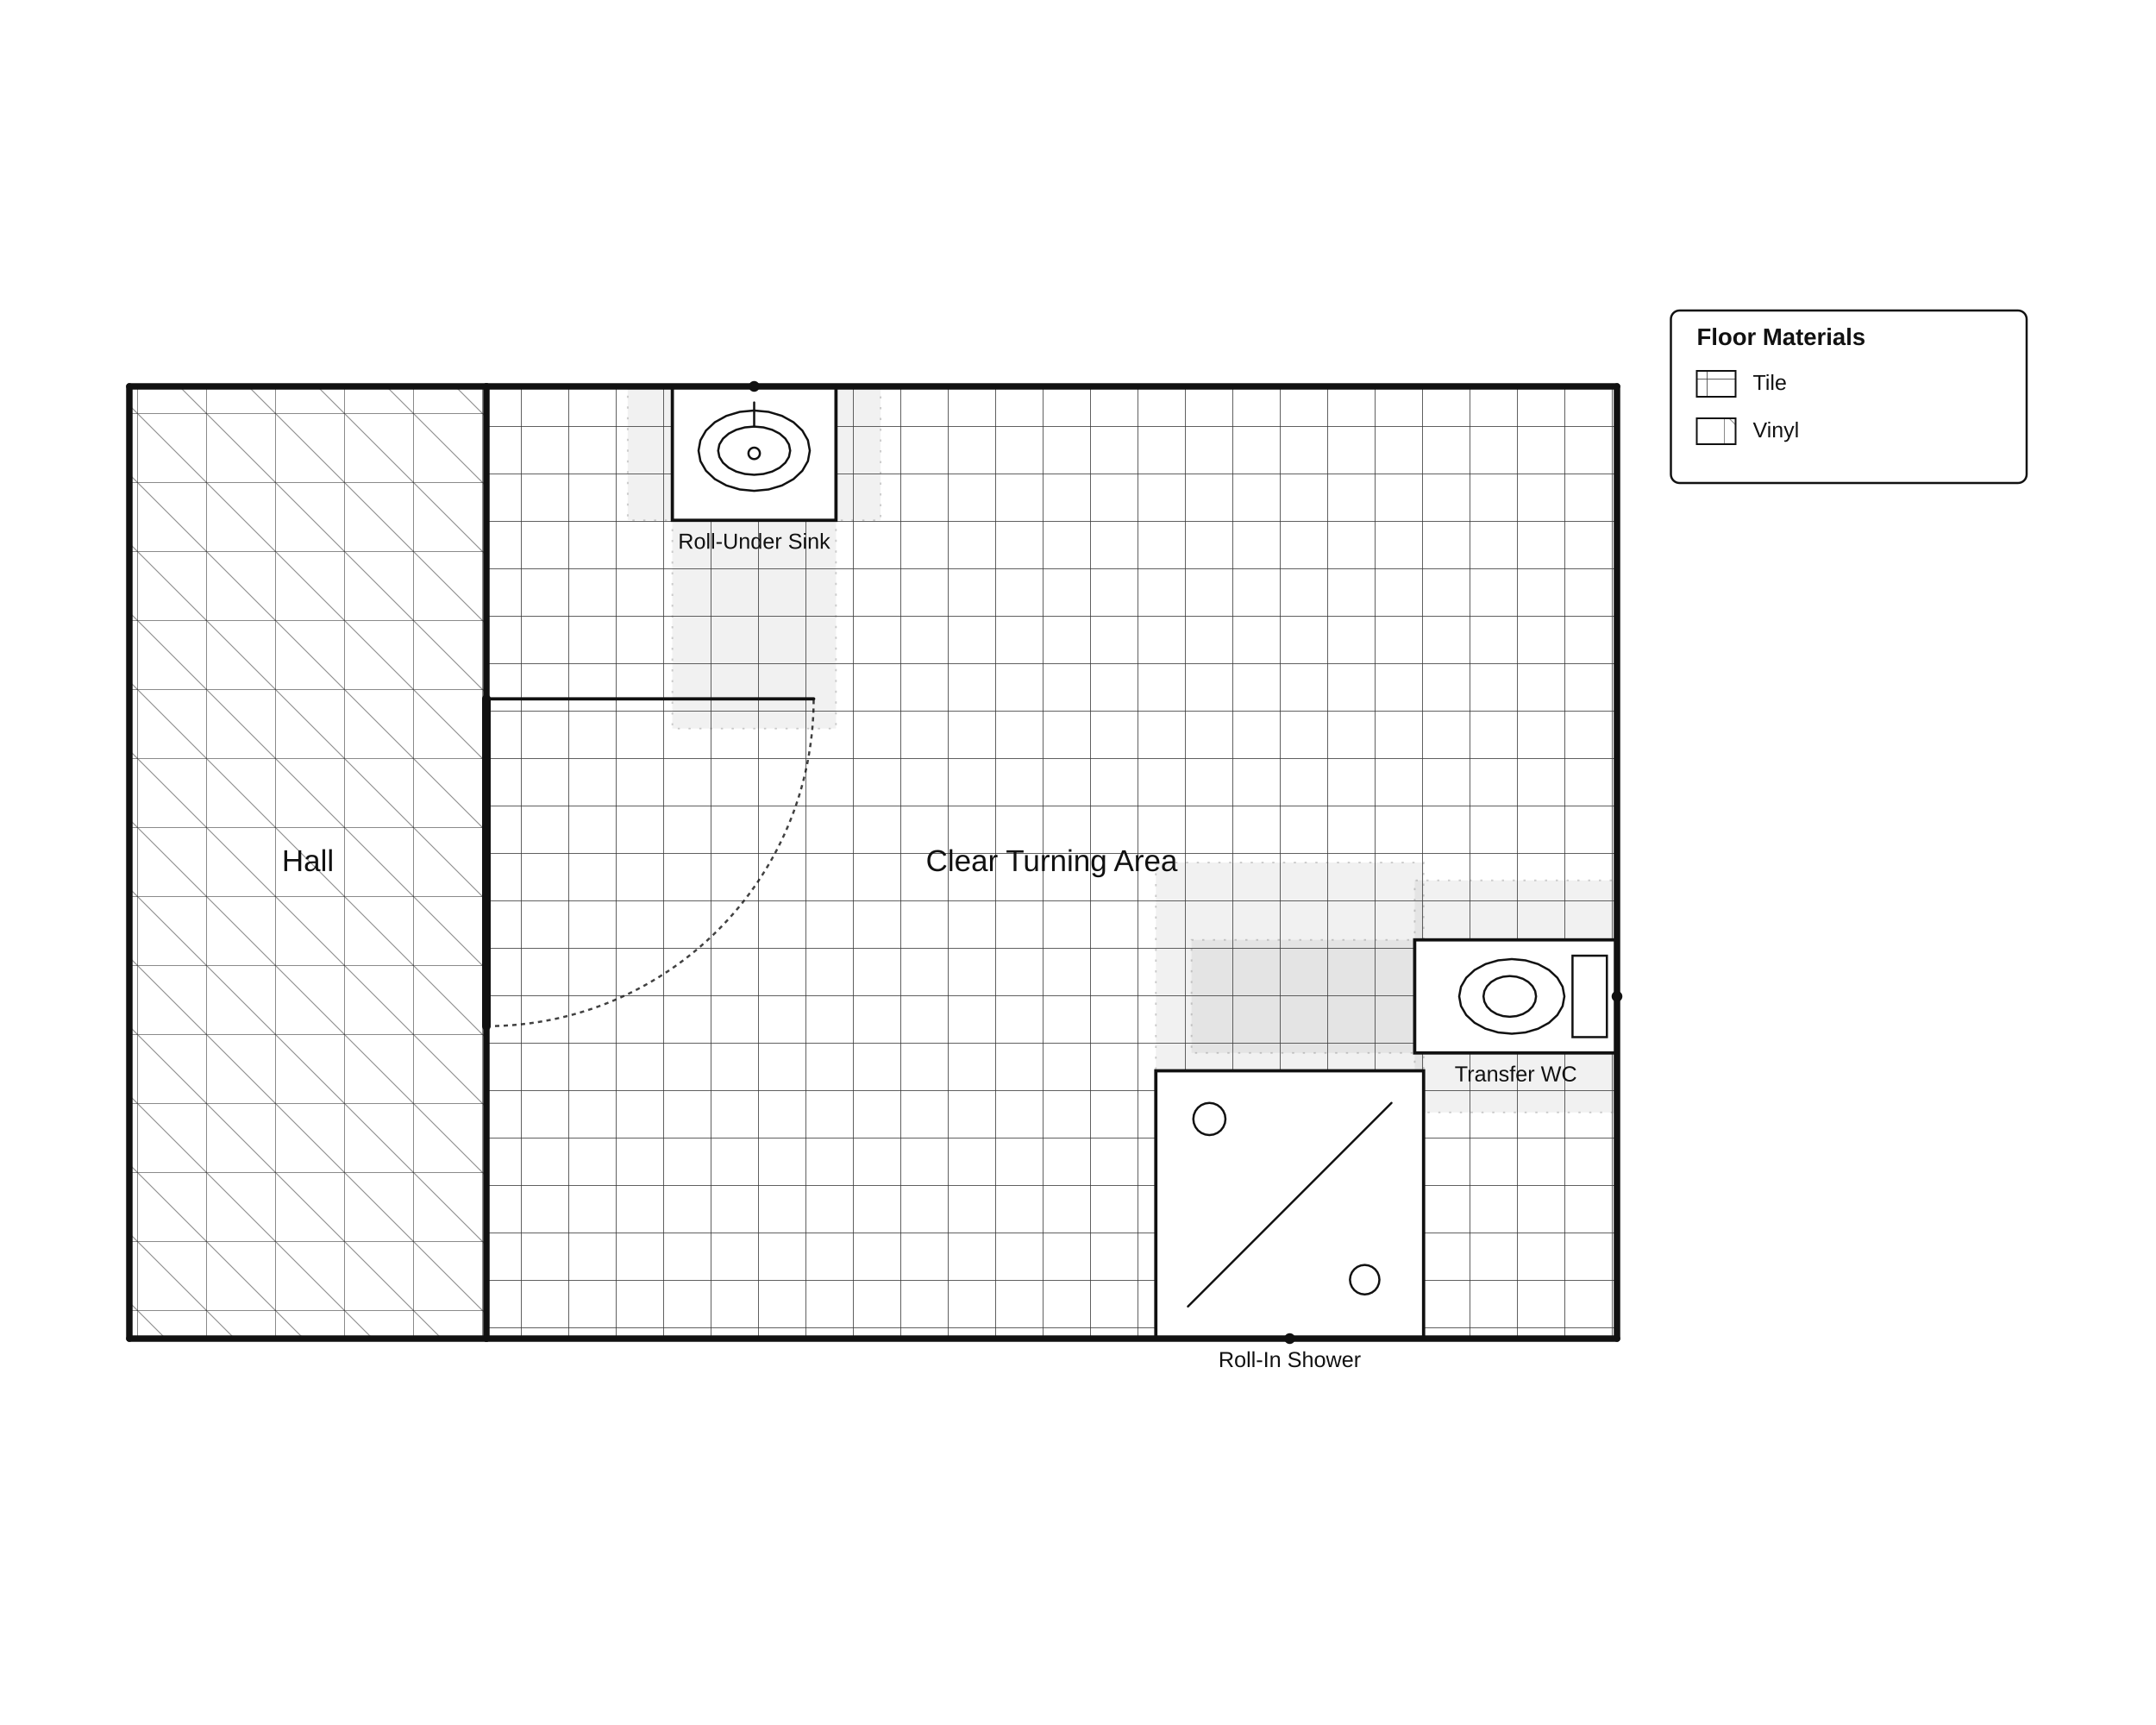
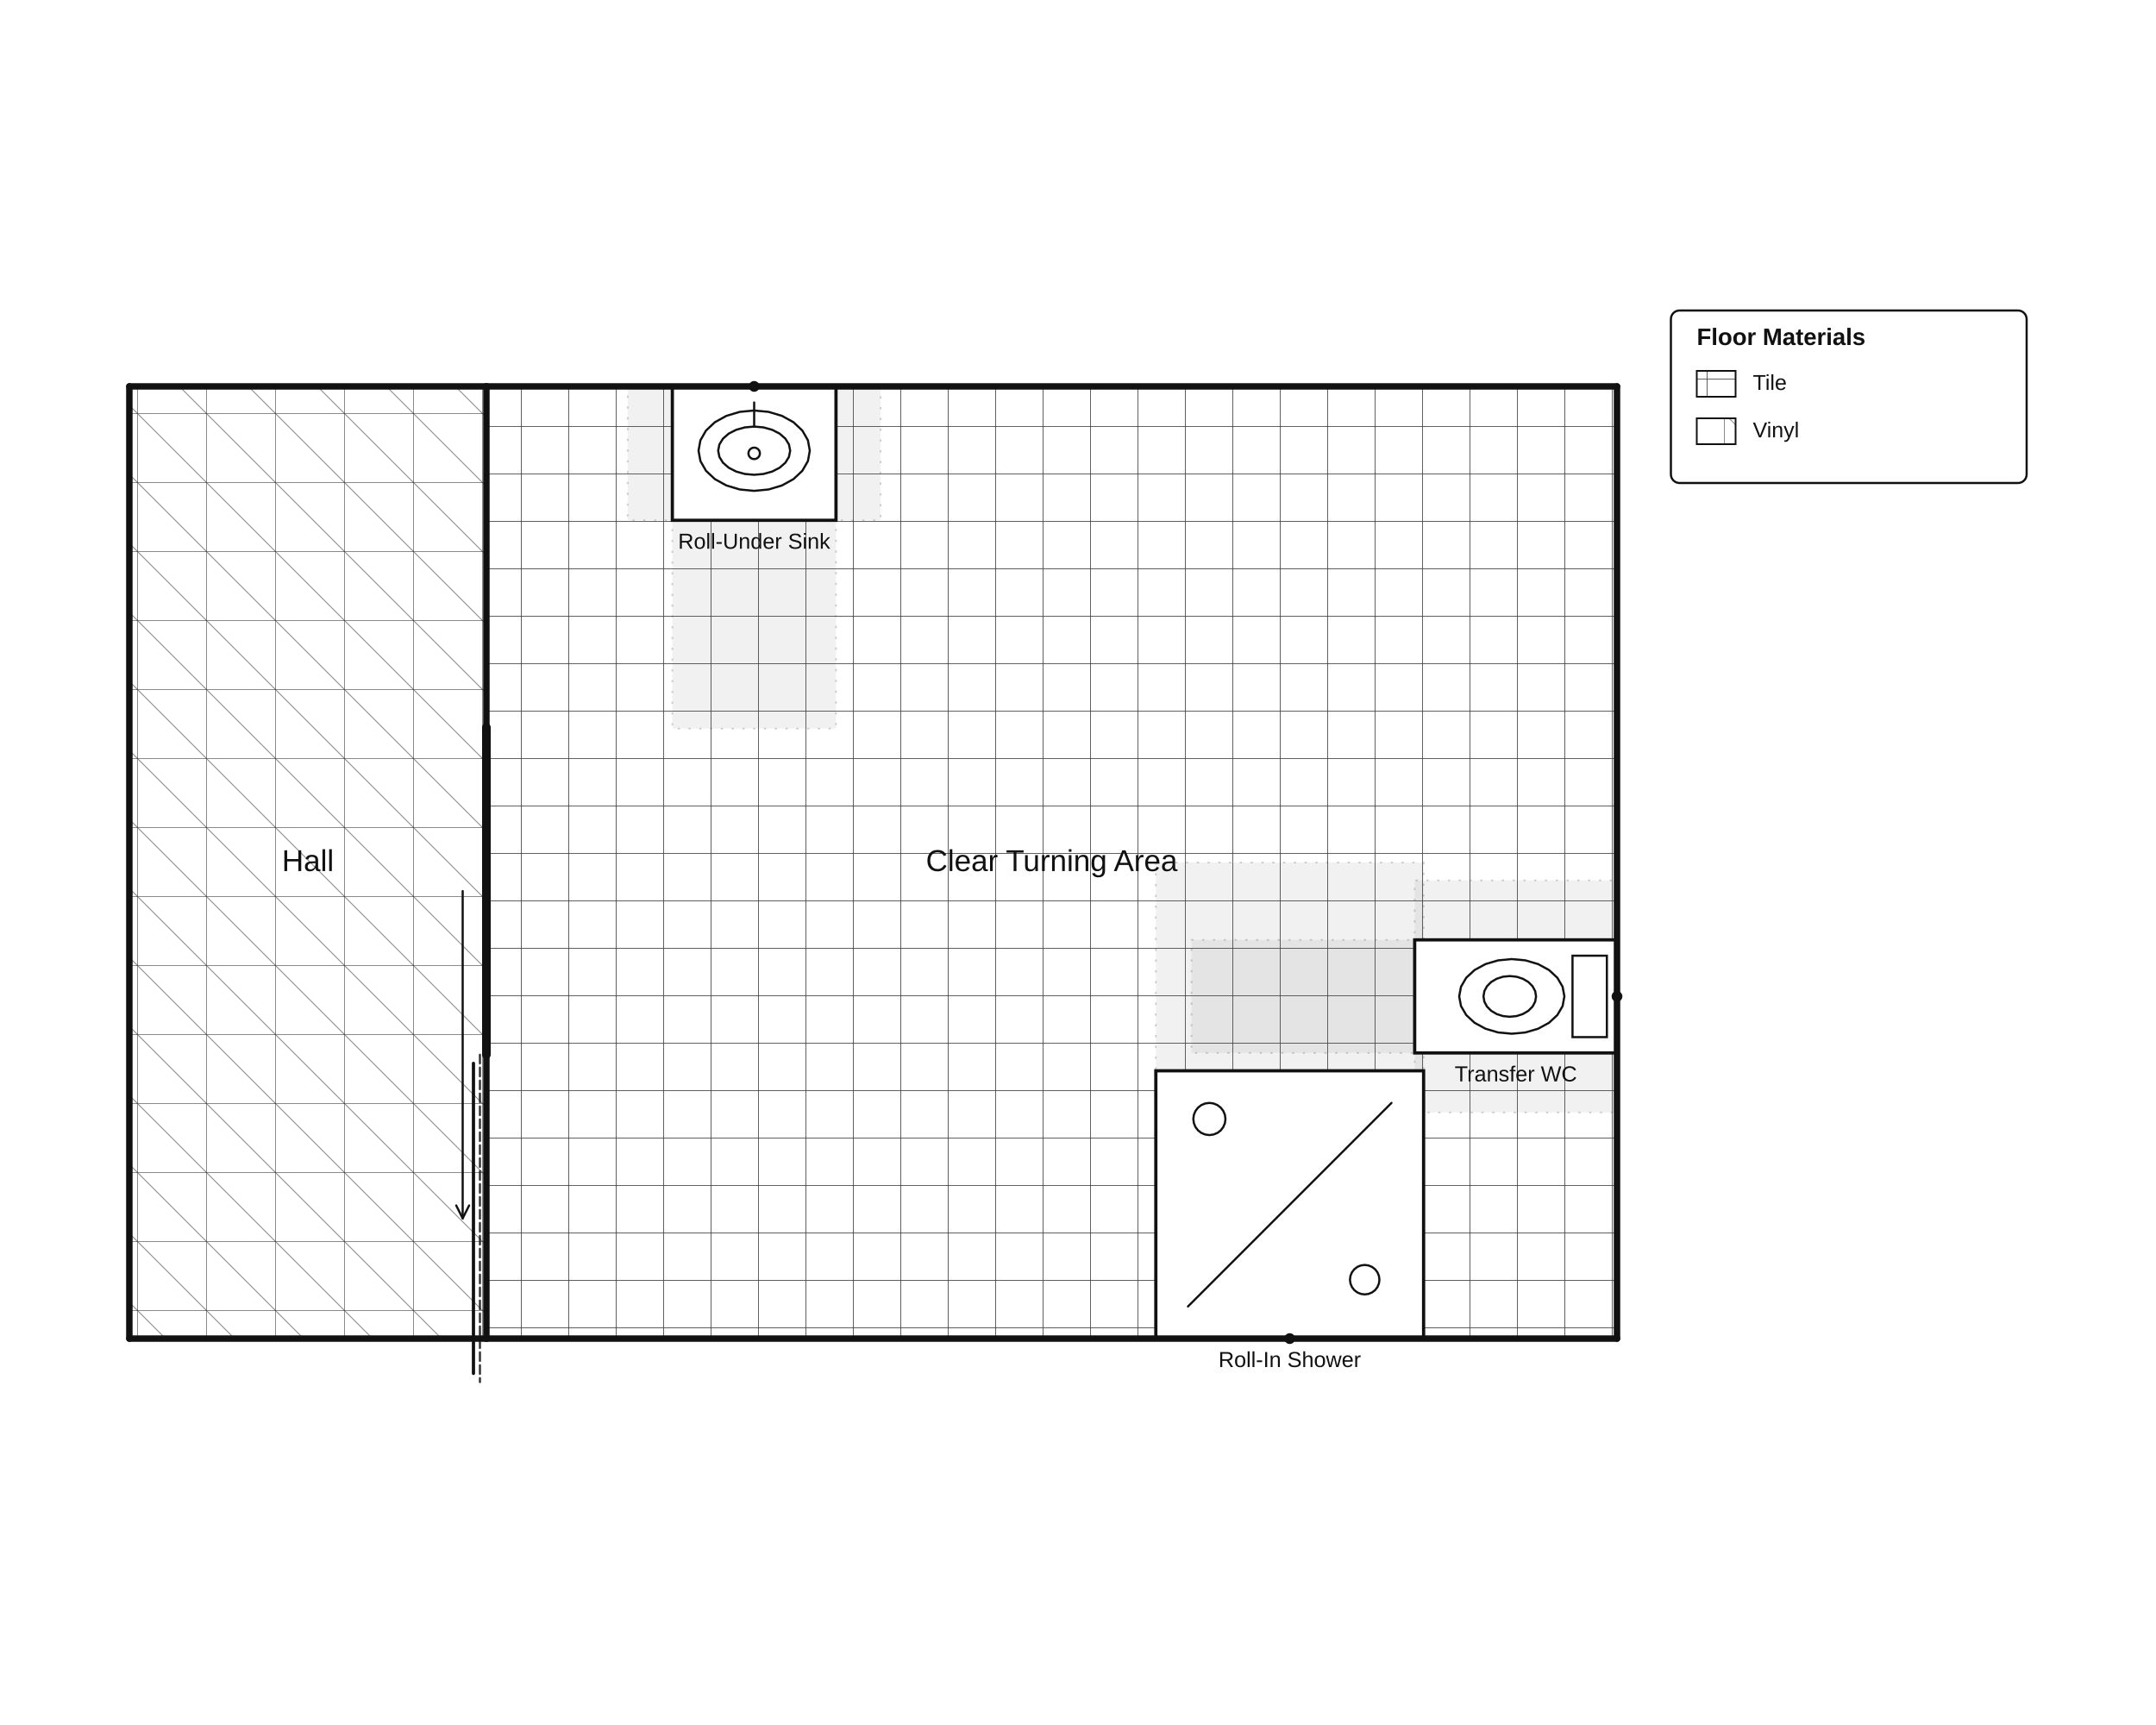
<svg xmlns="http://www.w3.org/2000/svg" width="1000" height="800" viewBox="0 0 1000 800">
  <defs>
    <style>
      .room-label { font-family: Arial, sans-serif; font-weight: 500; }
    </style>
    <pattern id="floor-material-vinyl" patternUnits="userSpaceOnUse" width="32" height="32">
      <rect width="32" height="32" fill="#ffffff" />
      <path d="M 32 0 V 32 M 0 32 H 32" stroke="#111111" stroke-width="0.6" opacity="0.66" />
      <path d="M 0 0 L 32 32" stroke="#111111" stroke-width="0.45" opacity="0.48" />
    </pattern>
    <pattern id="floor-material-tile" patternUnits="userSpaceOnUse" width="22" height="22">
      <rect width="22" height="22" fill="#ffffff" />
      <path d="M 22 0 V 22 M 0 22 H 22" stroke="#111111" stroke-width="0.65" opacity="0.82" />
    </pattern>
  </defs>
  <rect width="1000" height="800" fill="#ffffff" />
  <path d="M 60.00 620.80 L 750.00 620.80 L 750.00 179.20 L 60.00 179.20 Z" fill="none" stroke="#333333" stroke-width="2" stroke-dasharray="8,4" />
  <path d="M 60.00 620.80 L 225.60 620.80 L 225.60 179.20 L 60.00 179.20 Z" fill="url(#floor-material-vinyl)" stroke="#707070" stroke-width="1" />
  <path d="M 225.60 620.80 L 750.00 620.80 L 750.00 179.20 L 225.60 179.20 Z" fill="url(#floor-material-tile)" stroke="#707070" stroke-width="1" />
  <path class="object-clearance" d="M 387.75 241.30 L 311.85 241.30 L 311.85 337.90 L 387.75 337.90 Z" fill="#555555" fill-opacity="0.08" stroke="#555555" stroke-opacity="0.28" stroke-width="0.75" stroke-dasharray="1,4" />
  <path class="object-clearance" d="M 408.45 179.20 L 387.75 179.20 L 387.75 241.30 L 408.45 241.30 Z" fill="#555555" fill-opacity="0.08" stroke="#555555" stroke-opacity="0.28" stroke-width="0.75" stroke-dasharray="1,4" />
  <path class="object-clearance" d="M 311.85 179.20 L 291.15 179.20 L 291.15 241.30 L 311.85 241.30 Z" fill="#555555" fill-opacity="0.08" stroke="#555555" stroke-opacity="0.28" stroke-width="0.75" stroke-dasharray="1,4" />
  <path class="object-clearance" d="M 656.16 488.32 L 656.16 435.88 L 552.66 435.88 L 552.66 488.32 Z" fill="#555555" fill-opacity="0.08" stroke="#555555" stroke-opacity="0.28" stroke-width="0.75" stroke-dasharray="1,4" />
  <path class="object-clearance" d="M 750.00 515.92 L 750.00 488.32 L 656.16 488.32 L 656.16 515.92 Z" fill="#555555" fill-opacity="0.08" stroke="#555555" stroke-opacity="0.28" stroke-width="0.75" stroke-dasharray="1,4" />
  <path class="object-clearance" d="M 750.00 435.88 L 750.00 408.28 L 656.16 408.28 L 656.16 435.88 Z" fill="#555555" fill-opacity="0.08" stroke="#555555" stroke-opacity="0.28" stroke-width="0.75" stroke-dasharray="1,4" />
  <path class="object-clearance" d="M 536.10 496.60 L 660.30 496.60 L 660.30 400.00 L 536.10 400.00 Z" fill="#555555" fill-opacity="0.08" stroke="#555555" stroke-opacity="0.28" stroke-width="0.75" stroke-dasharray="1,4" />
  <g class="fixture fixture-bath-sink" data-object="roll_under_sink" data-catalog-id="builtin.sanitary.sink.wall_hung">
    <path class="fixture-base fixture-bath-sink" d="M 387.75 179.20 L 311.85 179.20 L 311.85 241.30 L 387.75 241.30 Z" fill="#ffffff" stroke="#111111" stroke-width="1.5" />
    <path class="fixture-detail fixture-sink-basin" d="M 323.99 209.01 L 324.87 213.83 L 327.45 218.32 L 331.55 222.18 L 336.90 225.14 L 343.12 227.00 L 349.80 227.64 L 356.48 227.00 L 362.70 225.14 L 368.05 222.18 L 372.15 218.32 L 374.73 213.83 L 375.61 209.01 L 374.73 204.19 L 372.15 199.69 L 368.05 195.83 L 362.70 192.87 L 356.48 191.01 L 349.80 190.38 L 343.12 191.01 L 336.90 192.87 L 331.55 195.83 L 327.45 199.69 L 324.87 204.19 Z" fill="#ffffff" fill-opacity="0.42" stroke="#111111" stroke-width="1" />
    <path class="fixture-detail fixture-sink-inner" d="M 333.10 209.01 L 333.67 211.90 L 335.34 214.60 L 337.99 216.91 L 341.45 218.69 L 345.48 219.81 L 349.80 220.19 L 354.12 219.81 L 358.15 218.69 L 361.61 216.91 L 364.26 214.60 L 365.93 211.90 L 366.50 209.01 L 365.93 206.11 L 364.26 203.42 L 361.61 201.10 L 358.15 199.33 L 354.12 198.21 L 349.80 197.83 L 345.48 198.21 L 341.45 199.33 L 337.99 201.10 L 335.34 203.42 L 333.67 206.11 Z" fill="#ffffff" fill-opacity="0.42" stroke="#111111" stroke-width="1" />
    <path class="fixture-detail fixture-drain" d="M 347.14 210.25 L 347.23 210.94 L 347.50 211.58 L 347.92 212.13 L 348.47 212.55 L 349.11 212.82 L 349.80 212.91 L 350.49 212.82 L 351.13 212.55 L 351.68 212.13 L 352.10 211.58 L 352.37 210.94 L 352.46 210.25 L 352.37 209.56 L 352.10 208.92 L 351.68 208.37 L 351.13 207.95 L 350.49 207.68 L 349.80 207.59 L 349.11 207.68 L 348.47 207.95 L 347.92 208.37 L 347.50 208.92 L 347.23 209.56 Z" fill="#ffffff" fill-opacity="0.42" stroke="#111111" stroke-width="1" />
    <line class="fixture-detail fixture-faucet" x1="349.80" y1="186.65" x2="349.80" y2="197.83" stroke="#111111" stroke-width="1" stroke-linecap="round" />
  </g>
  <circle data-object-origin="roll_under_sink" cx="349.80" cy="179.20" r="2.5" fill="#111111" />
  <g class="fixture fixture-toilet" data-object="comfort_wc" data-catalog-id="builtin.sanitary.toilet.floor_mounted">
    <path class="fixture-base fixture-toilet" d="M 750.00 488.32 L 750.00 435.88 L 656.16 435.88 L 656.16 488.32 Z" fill="#ffffff" stroke="#111111" stroke-width="1.5" />
    <path class="fixture-detail fixture-toilet-tank" d="M 745.31 480.98 L 745.31 443.22 L 729.36 443.22 L 729.36 480.98 Z" fill="#ffffff" fill-opacity="0.42" stroke="#111111" stroke-width="1" />
    <path class="fixture-detail fixture-toilet-bowl" d="M 701.20 444.79 L 694.89 445.38 L 689.00 447.11 L 683.95 449.86 L 680.07 453.45 L 677.64 457.62 L 676.80 462.10 L 677.64 466.58 L 680.07 470.75 L 683.95 474.34 L 689.00 477.09 L 694.89 478.82 L 701.20 479.41 L 707.52 478.82 L 713.40 477.09 L 718.46 474.34 L 722.33 470.75 L 724.77 466.58 L 725.60 462.10 L 724.77 457.62 L 722.33 453.45 L 718.46 449.86 L 713.40 447.11 L 707.52 445.38 Z" fill="#ffffff" fill-opacity="0.42" stroke="#111111" stroke-width="1" />
    <path class="fixture-detail fixture-toilet-water" d="M 700.26 452.66 L 697.11 452.98 L 694.17 453.93 L 691.64 455.43 L 689.70 457.38 L 688.48 459.66 L 688.07 462.10 L 688.48 464.54 L 689.70 466.82 L 691.64 468.77 L 694.17 470.27 L 697.11 471.22 L 700.26 471.54 L 703.42 471.22 L 706.36 470.27 L 708.89 468.77 L 710.83 466.82 L 712.05 464.54 L 712.46 462.10 L 712.05 459.66 L 710.83 457.38 L 708.89 455.43 L 706.36 453.93 L 703.42 452.98 Z" fill="#ffffff" fill-opacity="0.42" stroke="#111111" stroke-width="1" />
  </g>
  <circle data-object-origin="comfort_wc" cx="750.00" cy="462.10" r="2.5" fill="#111111" />
  <g class="fixture fixture-shower" data-object="roll_in_shower" data-catalog-id="builtin.sanitary.shower.size_900x900">
    <path class="fixture-base fixture-shower" d="M 536.10 620.80 L 660.30 620.80 L 660.30 496.60 L 536.10 496.60 Z" fill="#ffffff" stroke="#111111" stroke-width="1.5" />
    <line class="fixture-detail fixture-shower-slope" x1="551.00" y1="605.90" x2="645.40" y2="511.50" stroke="#111111" stroke-width="1" stroke-linecap="round" />
    <path class="fixture-detail fixture-drain" d="M 639.81 593.48 L 639.57 591.71 L 638.89 590.06 L 637.81 588.65 L 636.39 587.56 L 634.74 586.88 L 632.98 586.64 L 631.21 586.88 L 629.56 587.56 L 628.15 588.65 L 627.06 590.06 L 626.38 591.71 L 626.14 593.48 L 626.38 595.24 L 627.06 596.89 L 628.15 598.31 L 629.56 599.39 L 631.21 600.07 L 632.98 600.31 L 634.74 600.07 L 636.39 599.39 L 637.81 598.31 L 638.89 596.89 L 639.57 595.24 Z" fill="#ffffff" fill-opacity="0.42" stroke="#111111" stroke-width="1" />
    <path class="fixture-detail fixture-shower-head" d="M 568.39 518.96 L 568.14 517.03 L 567.39 515.23 L 566.21 513.69 L 564.67 512.50 L 562.87 511.76 L 560.94 511.50 L 559.01 511.76 L 557.21 512.50 L 555.67 513.69 L 554.49 515.23 L 553.74 517.03 L 553.49 518.96 L 553.74 520.88 L 554.49 522.68 L 555.67 524.23 L 557.21 525.41 L 559.01 526.15 L 560.94 526.41 L 562.87 526.15 L 564.67 525.41 L 566.21 524.23 L 567.39 522.68 L 568.14 520.88 Z" fill="#ffffff" fill-opacity="0.42" stroke="#111111" stroke-width="1" />
  </g>
  <circle data-object-origin="roll_in_shower" cx="598.20" cy="620.80" r="2.5" fill="#111111" />
  <line x1="225.60" y1="620.80" x2="225.60" y2="179.20" stroke="#111111" stroke-width="3" stroke-linecap="round" />
  <line x1="60.00" y1="620.80" x2="225.60" y2="620.80" stroke="#111111" stroke-width="3" stroke-linecap="round" />
  <line x1="60.00" y1="179.20" x2="225.60" y2="179.20" stroke="#111111" stroke-width="3" stroke-linecap="round" />
  <line x1="60.00" y1="620.80" x2="60.00" y2="179.20" stroke="#111111" stroke-width="3" stroke-linecap="round" />
  <line x1="225.60" y1="620.80" x2="750.00" y2="620.80" stroke="#111111" stroke-width="3" stroke-linecap="round" />
  <line x1="750.00" y1="620.80" x2="750.00" y2="179.20" stroke="#111111" stroke-width="3" stroke-linecap="round" />
  <line x1="225.60" y1="179.20" x2="750.00" y2="179.20" stroke="#111111" stroke-width="3" stroke-linecap="round" />
-   <line x1="225.60" y1="475.90" x2="225.60" y2="324.10" stroke="#111111" stroke-width="4" stroke-linecap="round" />
-   <line class="door-leaf" x1="225.60" y1="324.10" x2="377.40" y2="324.10" stroke="#111111" stroke-width="1.5" stroke-linecap="round" />
-   <path class="door-swing" d="M 225.60 475.90 A 151.80 151.80 0 0 0 377.40 324.10" fill="none" stroke="#111111" stroke-width="1" stroke-dasharray="2,2" opacity="0.8" />
+   <line x1="225.60" y1="489.15" x2="225.60" y2="337.35" stroke="#111111" stroke-width="4" stroke-linecap="round" />
+   <g class="pocket-door" data-pocket-door="d_hall_bath">
+     <line class="pocket-door-pocket" x1="222.60" y1="489.15" x2="222.60" y2="640.95" stroke="#111111" stroke-width="1" stroke-dasharray="4,2" stroke-linecap="round" opacity="0.85" />
+     <line class="door-leaf pocket-door-leaf" x1="219.60" y1="493.15" x2="219.60" y2="636.95" stroke="#111111" stroke-width="1.5" stroke-linecap="round" />
+     <line class="pocket-door-slide" x1="214.60" y1="413.25" x2="214.60" y2="565.05" stroke="#111111" stroke-width="1" stroke-linecap="round" />
+     <polyline class="pocket-door-arrow" points="217.60,559.05 214.60,565.05 211.60,559.05" fill="none" stroke="#111111" stroke-width="1" stroke-linecap="round" stroke-linejoin="round" />
+   </g>
  <text class="room-label" data-room-label="hall" x="142.80" y="400.00" font-size="14" fill="#111111" text-anchor="middle" dominant-baseline="middle" font-family="Arial, sans-serif">Hall</text>
  <text class="room-label" data-room-label="accessible_bath" x="487.80" y="400.00" font-size="14" fill="#111111" text-anchor="middle" dominant-baseline="middle" font-family="Arial, sans-serif">Clear Turning Area</text>
  <text class="fixture-label" data-object-label="roll_under_sink" x="349.80" y="251.63" font-size="10.08" fill="#111111" text-anchor="middle" dominant-baseline="middle" font-family="Arial, sans-serif">Roll-Under Sink</text>
  <text class="fixture-label" data-object-label="comfort_wc" x="703.08" y="498.65" font-size="10.08" fill="#111111" text-anchor="middle" dominant-baseline="middle" font-family="Arial, sans-serif">Transfer WC</text>
  <text class="fixture-label" data-object-label="roll_in_shower" x="598.20" y="631.13" font-size="10.08" fill="#111111" text-anchor="middle" dominant-baseline="middle" font-family="Arial, sans-serif">Roll-In Shower</text>
  <g class="floor-material-legend">
    <rect x="775.00" y="144.00" width="165.00" height="80.00" rx="4" fill="#ffffff" fill-opacity="0.92" stroke="#111111" stroke-width="1" />
    <text x="787.00" y="160.00" font-size="11" fill="#111111" font-family="Arial, sans-serif" font-weight="bold">Floor Materials</text>
    <rect x="787.00" y="172.00" width="18" height="12" fill="url(#floor-material-tile)" stroke="#111111" stroke-width="0.8" />
    <text x="813.00" y="178.00" font-size="10" fill="#111111" dominant-baseline="middle" font-family="Arial, sans-serif">Tile</text>
    <rect x="787.00" y="194.00" width="18" height="12" fill="url(#floor-material-vinyl)" stroke="#111111" stroke-width="0.8" />
    <text x="813.00" y="200.00" font-size="10" fill="#111111" dominant-baseline="middle" font-family="Arial, sans-serif">Vinyl</text>
  </g>
</svg>
